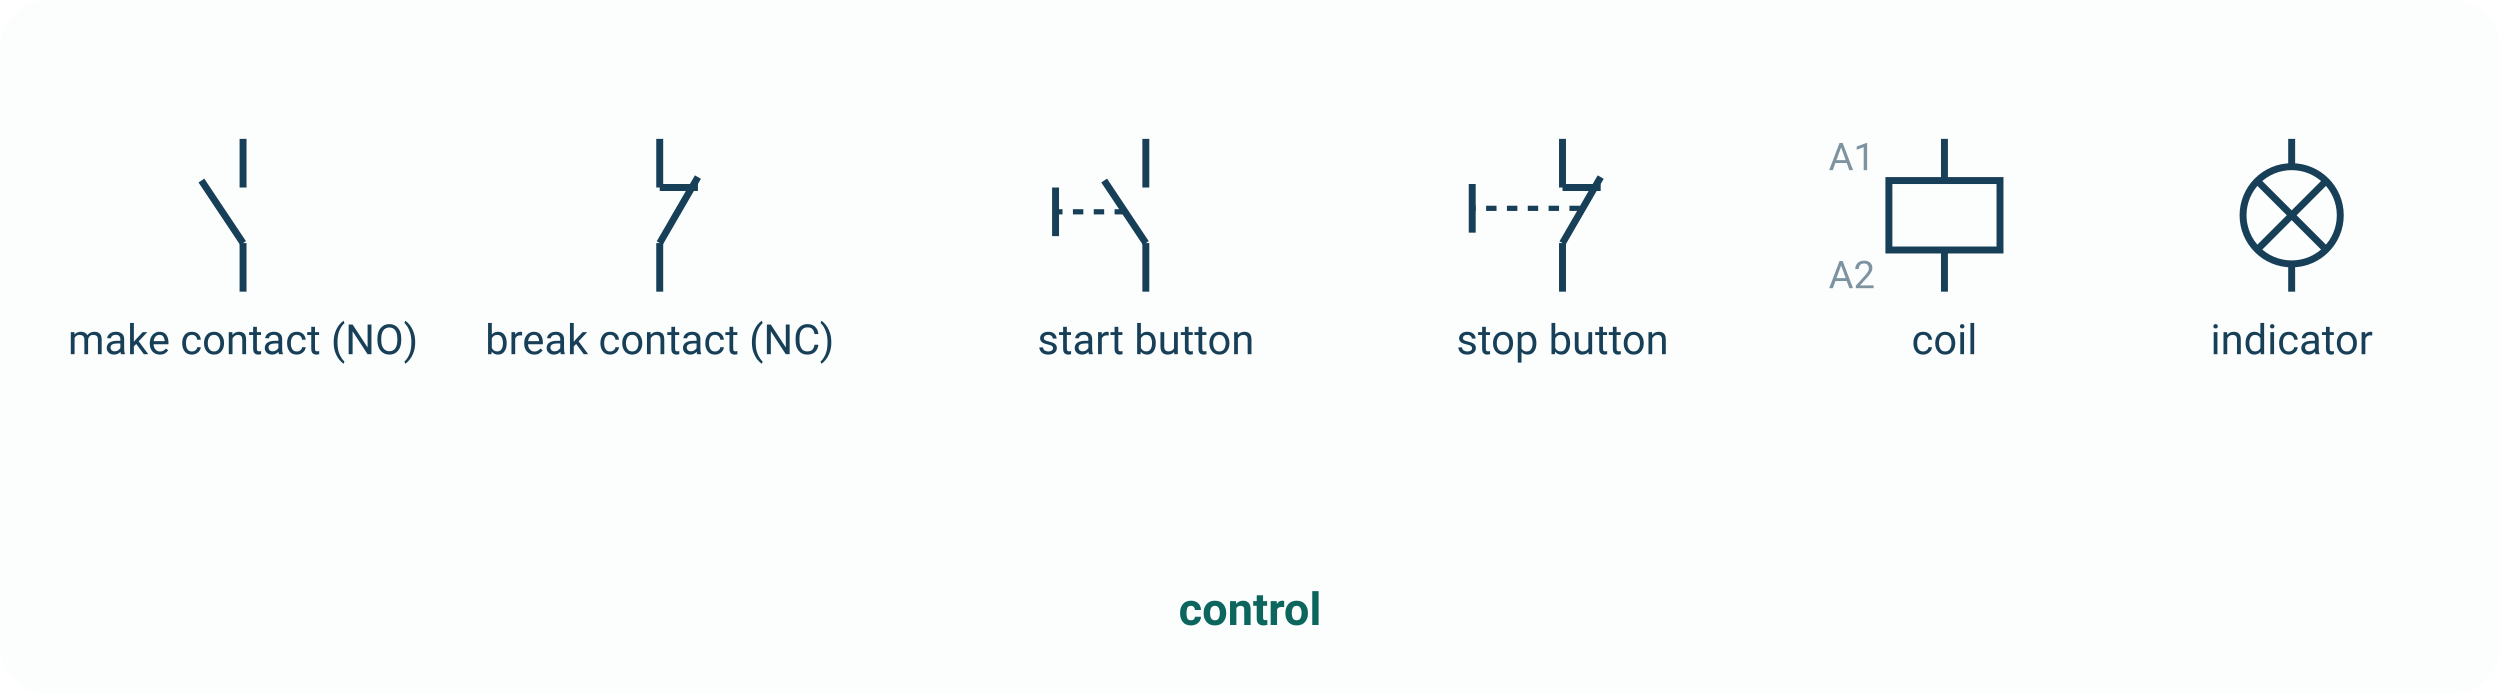
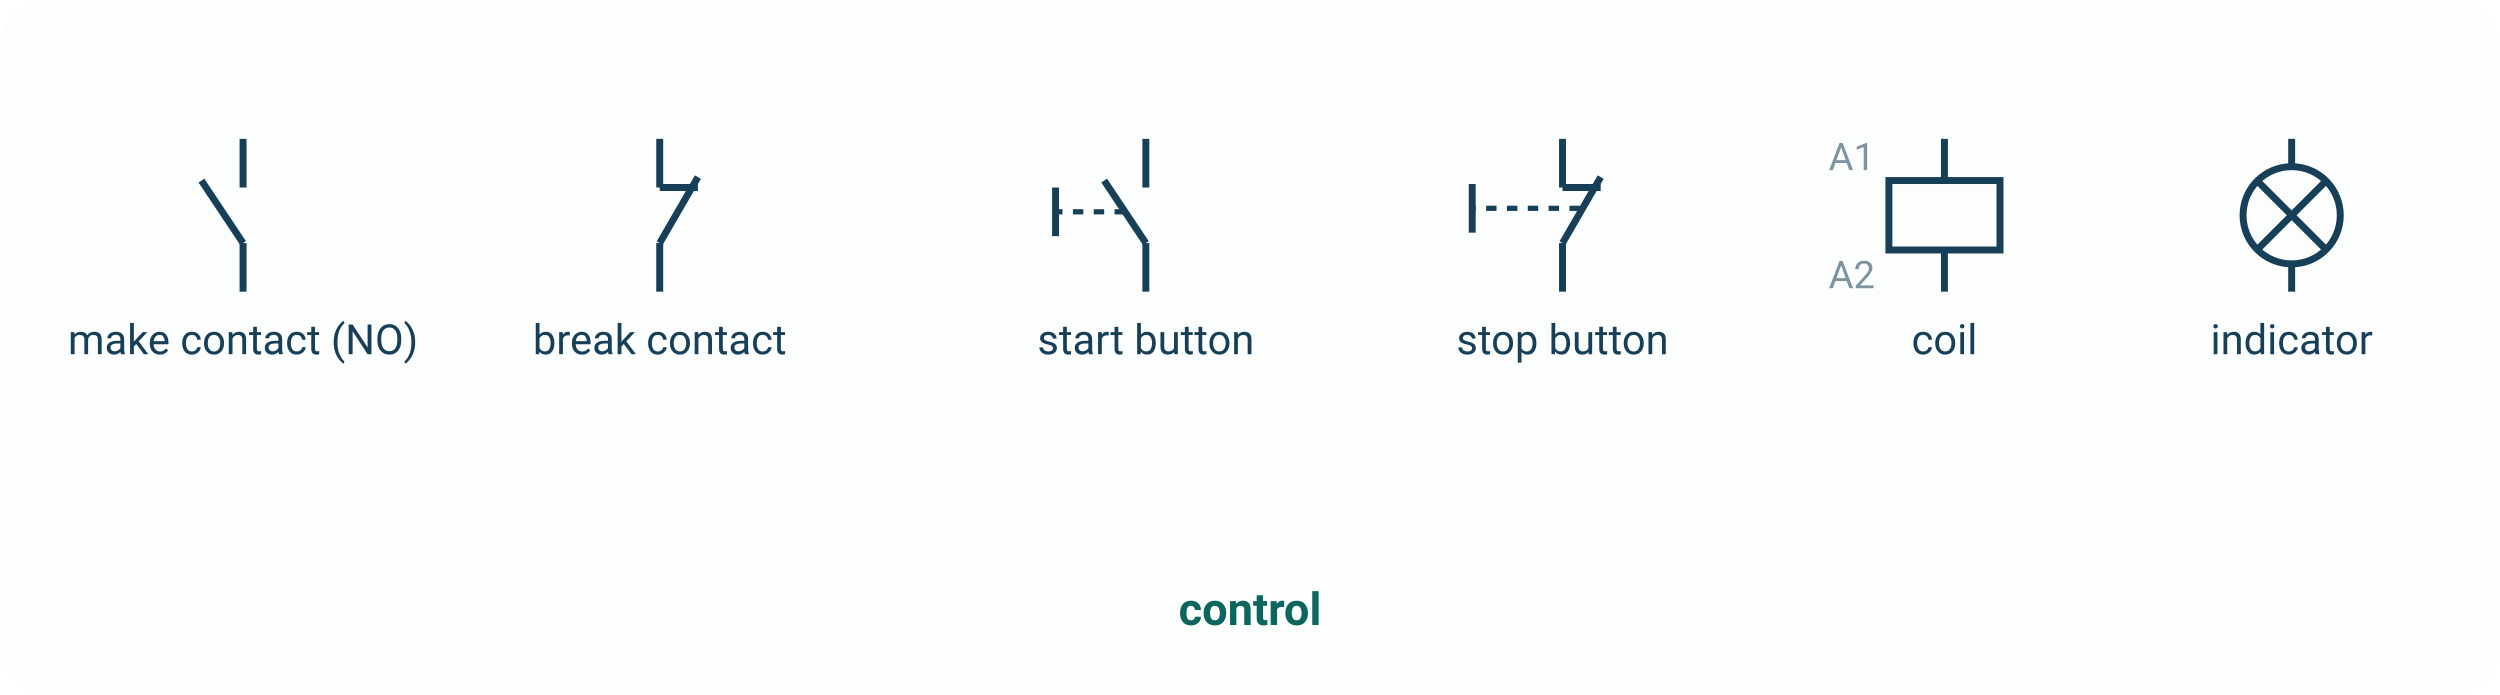
<svg xmlns="http://www.w3.org/2000/svg" viewBox="0 0 720 200" width="720" height="200" role="img" font-family="system-ui, -apple-system, Segoe UI, Roboto, sans-serif">
  <rect width="720" height="200" rx="14" fill="#fcfefe" />
  <polyline points="70,40 70,54" fill="none" stroke="#173f58" stroke-width="2" stroke-linejoin="round" />
  <polyline points="70,70 70,84" fill="none" stroke="#173f58" stroke-width="2" stroke-linejoin="round" />
  <polyline points="70,70 58,52" fill="none" stroke="#173f58" stroke-width="2" stroke-linejoin="round" />
  <text x="70" y="102" text-anchor="middle" font-size="12" font-weight="400" fill="#173f58">make contact (NO)</text>
  <polyline points="190,40 190,54" fill="none" stroke="#173f58" stroke-width="2" stroke-linejoin="round" />
  <polyline points="190,70 190,84" fill="none" stroke="#173f58" stroke-width="2" stroke-linejoin="round" />
  <polyline points="190,54 201,54" fill="none" stroke="#173f58" stroke-width="2" stroke-linejoin="round" />
  <polyline points="190,70 201,51" fill="none" stroke="#173f58" stroke-width="2" stroke-linejoin="round" />
-   <text x="190" y="102" text-anchor="middle" font-size="12" font-weight="400" fill="#173f58">break contact (NC)</text>
+   <text x="190" y="102" text-anchor="middle" font-size="12" font-weight="400" fill="#173f58">break contact</text>
  <polyline points="330,40 330,54" fill="none" stroke="#173f58" stroke-width="2" stroke-linejoin="round" />
  <polyline points="330,70 330,84" fill="none" stroke="#173f58" stroke-width="2" stroke-linejoin="round" />
  <polyline points="330,70 318,52" fill="none" stroke="#173f58" stroke-width="2" stroke-linejoin="round" />
  <text x="330" y="102" text-anchor="middle" font-size="12" font-weight="400" fill="#173f58">start button</text>
  <line x1="324" y1="61" x2="304" y2="61" stroke="#173f58" stroke-width="1.5" stroke-dasharray="3 3" />
  <polyline points="304,54 304,68" fill="none" stroke="#173f58" stroke-width="2" stroke-linejoin="round" />
  <polyline points="450,40 450,54" fill="none" stroke="#173f58" stroke-width="2" stroke-linejoin="round" />
  <polyline points="450,70 450,84" fill="none" stroke="#173f58" stroke-width="2" stroke-linejoin="round" />
  <polyline points="450,54 461,54" fill="none" stroke="#173f58" stroke-width="2" stroke-linejoin="round" />
  <polyline points="450,70 461,51" fill="none" stroke="#173f58" stroke-width="2" stroke-linejoin="round" />
  <text x="450" y="102" text-anchor="middle" font-size="12" font-weight="400" fill="#173f58">stop button</text>
  <line x1="455" y1="60" x2="424" y2="60" stroke="#173f58" stroke-width="1.5" stroke-dasharray="3 3" />
  <polyline points="424,53 424,67" fill="none" stroke="#173f58" stroke-width="2" stroke-linejoin="round" />
  <polyline points="560,40 560,52" fill="none" stroke="#173f58" stroke-width="2" stroke-linejoin="round" />
  <polyline points="560,72 560,84" fill="none" stroke="#173f58" stroke-width="2" stroke-linejoin="round" />
  <rect x="544" y="52" width="32" height="20" fill="#fcfefe" stroke="#173f58" stroke-width="2" />
  <text x="540" y="49" text-anchor="end" font-size="11" font-weight="400" fill="#7d93a0">A1</text>
  <text x="540" y="83" text-anchor="end" font-size="11" font-weight="400" fill="#7d93a0">A2</text>
  <text x="560" y="102" text-anchor="middle" font-size="12" font-weight="400" fill="#173f58">coil</text>
  <g transform="translate(660,40) rotate(90)" fill="none" stroke="#173f58" stroke-width="2">
    <line x1="0" y1="0" x2="8" y2="0" />
    <line x1="36" y1="0" x2="44" y2="0" />
    <g transform="translate(8,0)">
      <circle cx="14" cy="0" r="14" fill="#fcfefe" />
      <line x1="4" y1="-10" x2="24" y2="10" />
      <line x1="4" y1="10" x2="24" y2="-10" />
    </g>
  </g>
  <text x="660" y="102" text-anchor="middle" font-size="12" font-weight="400" fill="#173f58">indicator</text>
  <text x="360" y="180" text-anchor="middle" font-size="13" font-weight="700" fill="#0d665e">control</text>
</svg>
